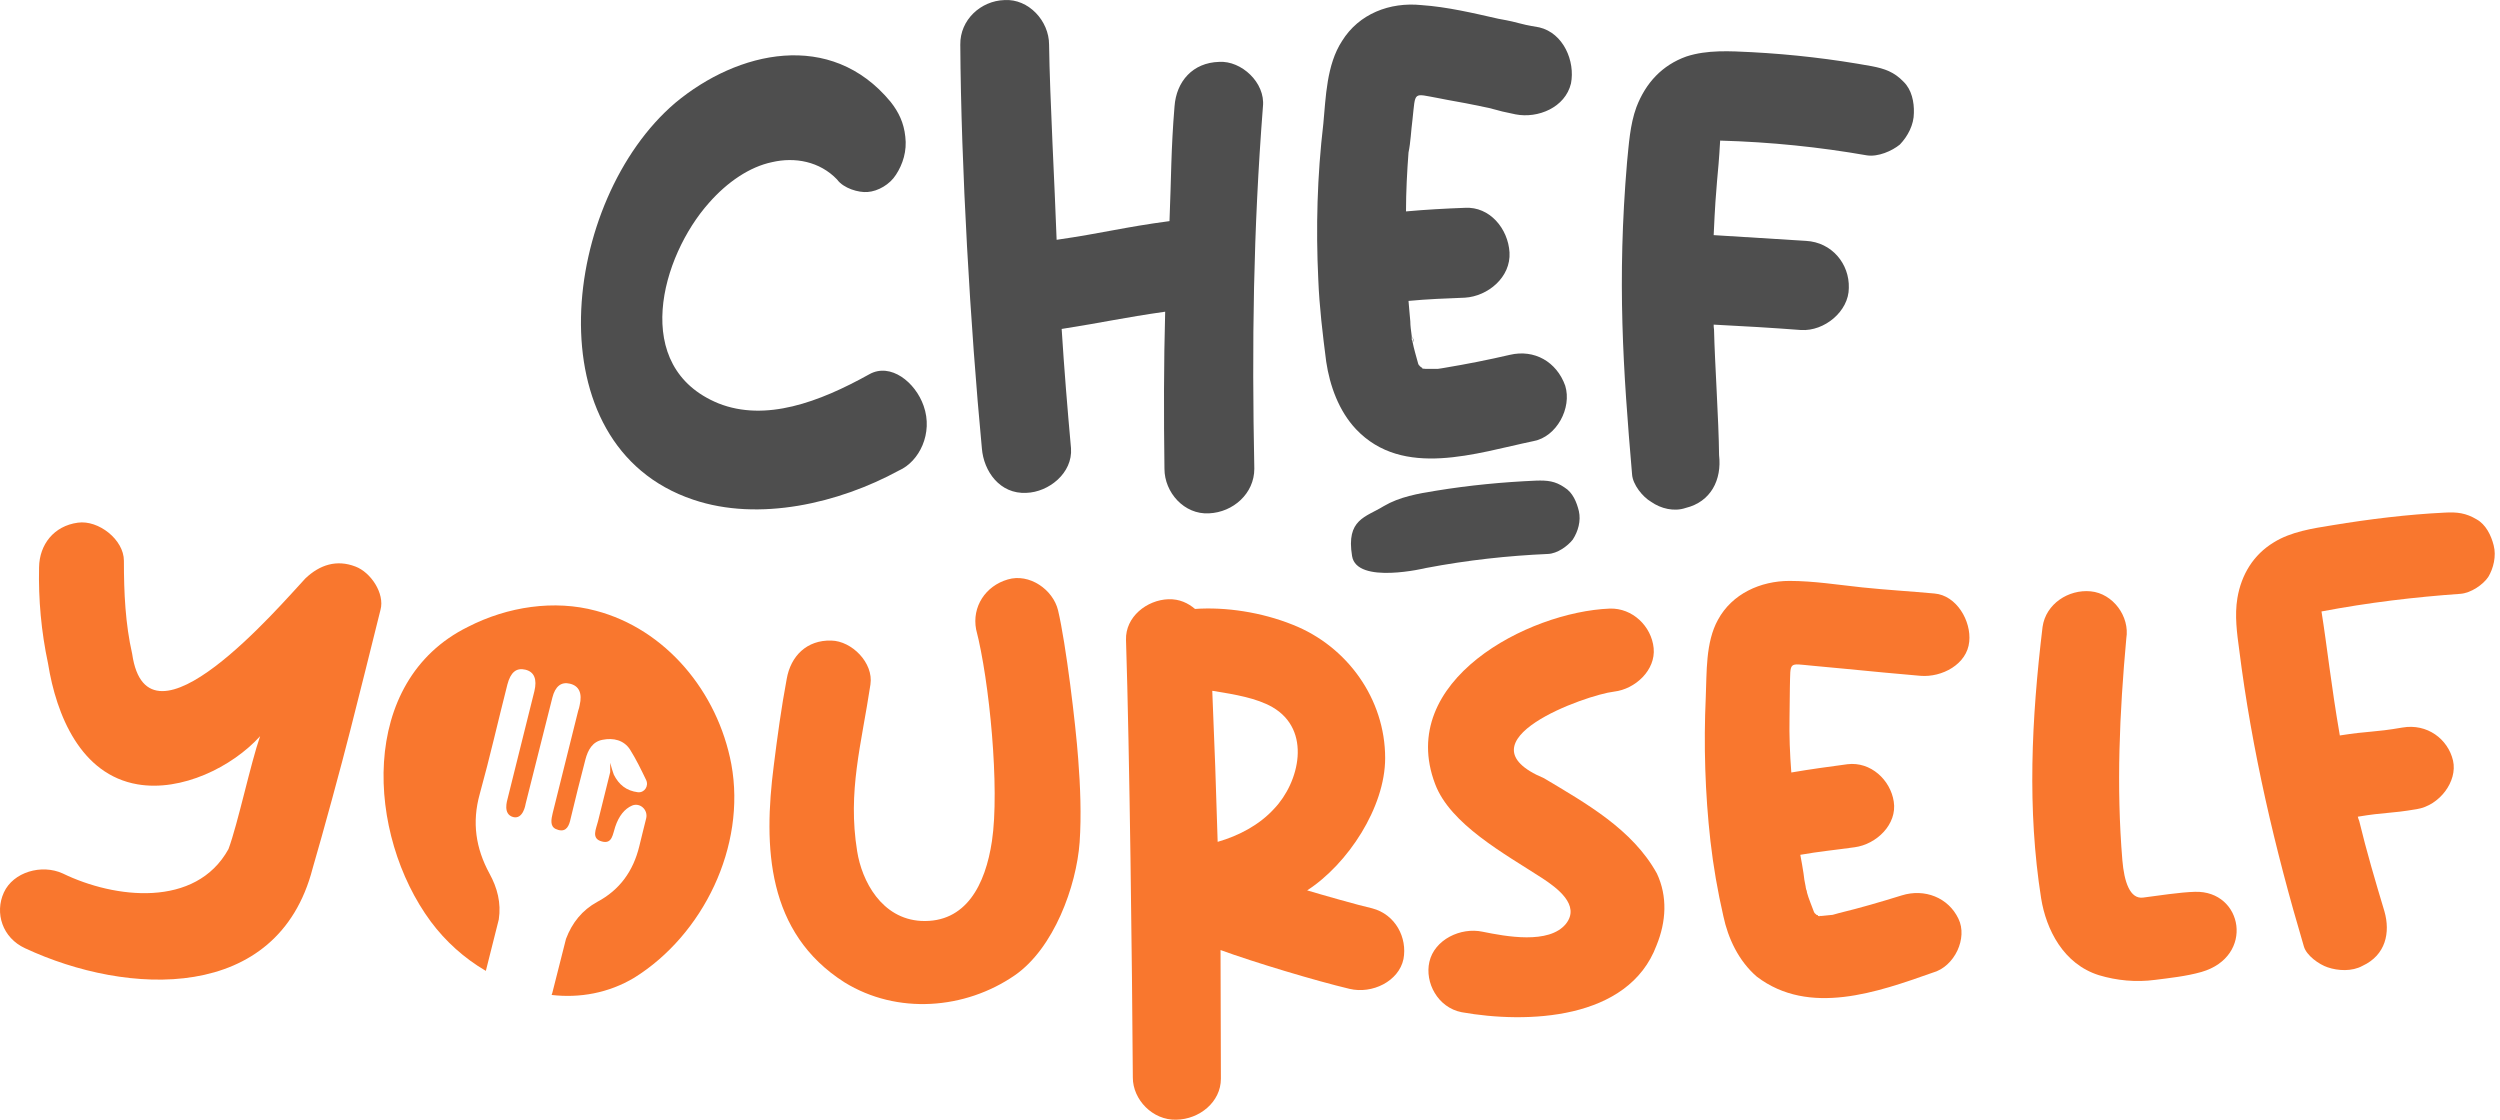
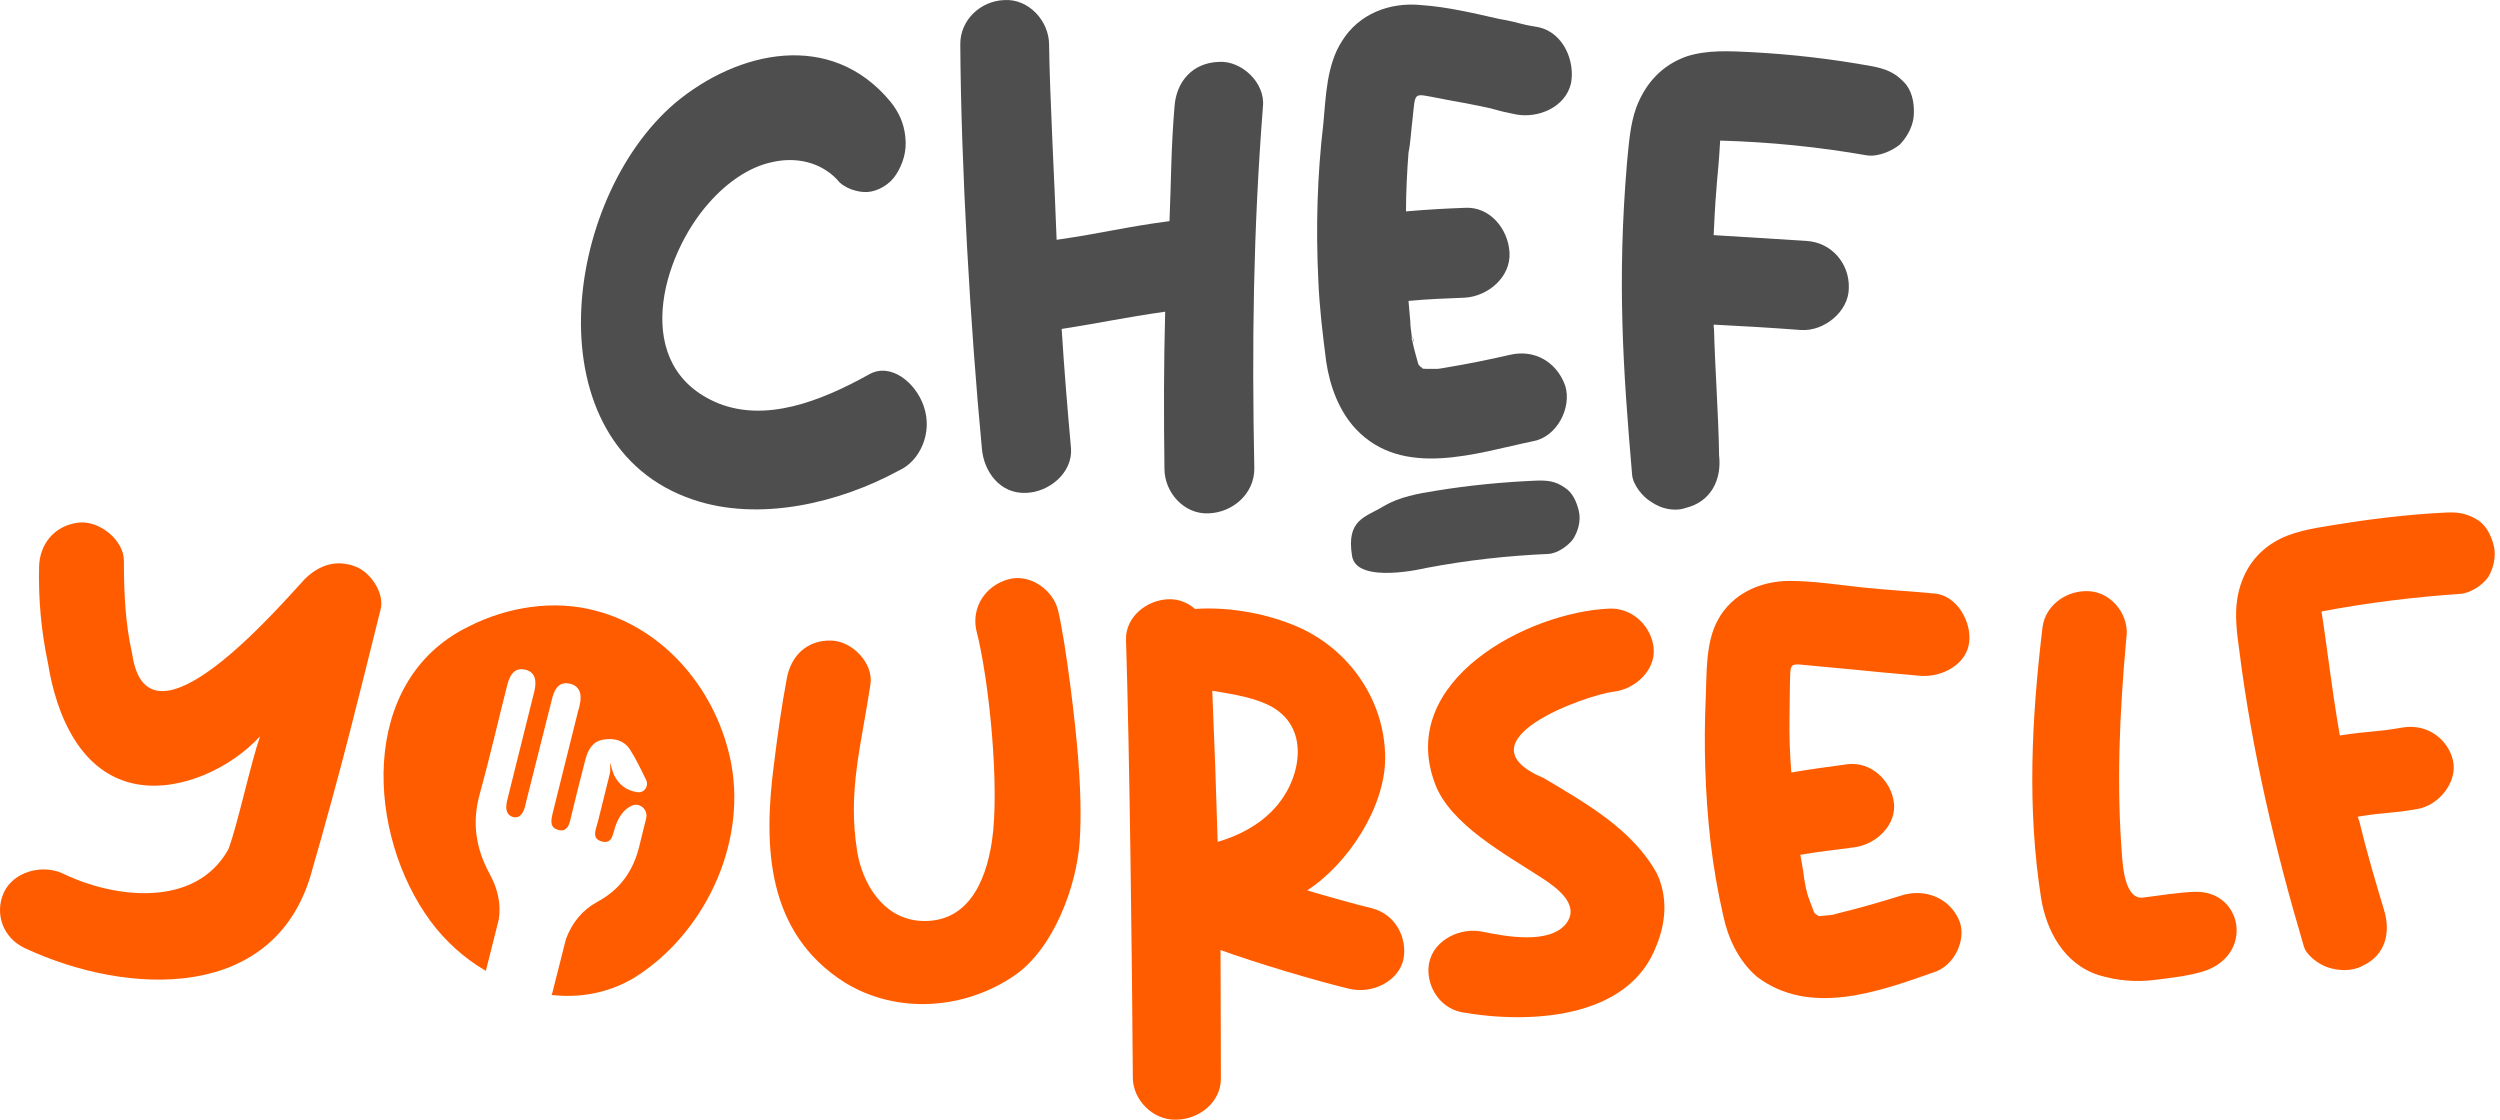
<svg xmlns="http://www.w3.org/2000/svg" width="355" height="159" viewBox="0 0 355 159" fill="none">
-   <path d="M50.463 80.446C47.809 79.425 45.41 80.191 43.369 82.13C39.745 86.01 20.962 108.059 18.768 92.849C17.798 88.562 17.594 84.223 17.594 79.63C17.594 76.618 13.97 73.811 11.061 74.219C7.641 74.679 5.599 77.333 5.548 80.548C5.446 85.142 5.855 89.684 6.824 94.227C7.998 101.577 11.469 109.998 19.533 111.376C25.76 112.448 32.957 108.926 36.938 104.537C35.611 108.314 33.773 116.991 32.446 120.564C27.802 128.985 16.267 127.607 8.917 124.034C5.906 122.656 1.873 123.83 0.546 126.739C-0.781 129.649 0.342 133.17 3.558 134.65C18.104 141.439 39.439 142.46 44.39 123.32C45.87 118.267 48.473 108.722 49.749 103.669C51.178 98.055 52.607 92.338 54.036 86.571C54.649 84.274 52.658 81.263 50.463 80.446Z" fill="#F9772E" />
-   <path d="M153.104 107.753C152.747 102.853 151.369 91.42 150.246 86.673C149.532 83.713 146.163 81.365 143.101 82.284C139.936 83.203 137.997 86.163 138.609 89.378C140.498 96.626 141.978 111.989 140.855 119.441C139.936 125.617 137.18 131.078 130.8 130.772C125.186 130.465 122.379 125.106 121.715 120.87C120.337 112.346 122.327 105.711 123.603 97.188C124.063 94.125 120.949 91.012 118.04 90.961C114.569 90.859 112.273 93.155 111.711 96.422C110.946 100.505 110.384 104.639 109.874 108.723C108.394 120.258 108.853 132.456 119.929 139.5C127.38 144.093 137.027 143.379 144.121 138.479C149.634 134.651 152.849 125.872 153.309 119.594C153.564 115.817 153.411 111.683 153.104 107.753Z" fill="#F9772E" />
-   <path d="M194.855 128.985C193.017 128.577 187.301 126.943 185.617 126.433C191.384 122.707 196.692 114.643 196.692 107.65C196.692 99.28 191.333 91.777 183.575 88.715C179.135 86.928 174.031 86.163 169.692 86.469C168.723 85.652 167.498 85.04 165.915 85.091C162.853 85.193 159.791 87.592 159.893 90.858C160.403 106.834 160.76 137.1 160.862 153.025C160.862 156.138 163.67 159.099 167.038 158.996C170.305 158.945 173.367 156.496 173.367 153.178C173.367 151.8 173.316 136.233 173.316 134.906C178.063 136.641 186.893 139.295 191.639 140.418C194.855 141.184 198.632 139.346 199.295 136.182C199.857 133.17 198.172 129.853 194.855 128.985ZM180.921 114.847C178.828 117.144 175.919 118.675 172.908 119.543C172.704 112.397 172.448 105.252 172.142 98.106H172.244C175.409 98.616 178.42 99.127 180.666 100.403C186.331 103.669 184.494 111.121 180.921 114.847Z" fill="#F9772E" />
-   <path d="M235.278 124.035C231.807 117.757 225.223 114.082 219.252 110.51C206.747 105.253 225.223 98.668 229.204 98.209C232.216 97.852 235.125 95.147 234.819 92.033C234.512 88.92 231.807 86.317 228.592 86.419C217.006 86.878 198.223 96.678 203.786 111.326C205.93 117.043 213.637 121.228 218.996 124.699C221.089 126.077 224.458 128.527 222.365 131.181C219.966 134.141 213.79 132.967 210.524 132.304C207.41 131.64 203.684 133.427 202.97 136.591C202.306 139.5 204.144 143.073 207.563 143.737C216.751 145.37 231.246 144.911 235.227 134.243C236.605 130.875 236.809 127.302 235.278 124.035Z" fill="#F9772E" />
-   <path d="M258.144 130.11C258.195 130.11 258.246 130.11 258.297 130.161C258.297 130.11 258.246 130.11 258.144 130.11ZM257.736 129.804C257.685 129.804 257.634 129.804 257.634 129.804C257.634 129.804 257.685 129.855 257.736 129.804C257.787 129.855 257.838 129.855 257.889 129.855C257.838 129.855 257.787 129.804 257.736 129.804ZM256.358 126.027C256.358 126.18 256.46 126.435 256.511 126.589C256.613 126.946 256.664 126.589 256.358 126.027ZM257.379 94.536C259.063 94.689 260.696 94.842 262.279 94.995C265.8 95.352 269.22 95.659 272.691 95.965C275.753 96.22 279.326 94.332 279.632 91.116C279.938 88.207 277.846 84.532 274.681 84.277C271.364 83.97 267.842 83.766 264.422 83.409C261.054 83.052 257.532 82.49 254.112 82.49C249.978 82.49 245.946 84.328 243.955 88.002C242.169 91.218 242.373 95.505 242.22 98.976C241.914 105.764 242.118 112.655 242.883 119.443C243.292 123.016 243.904 126.538 244.721 130.11C245.384 133.224 246.865 136.439 249.468 138.685C256.919 144.35 266.617 140.88 274.426 138.124C277.591 137.256 279.428 133.173 278.101 130.468C276.672 127.456 273.303 126.129 270.037 127.15C267.076 128.069 264.116 128.936 261.156 129.651C261.156 129.651 260.288 129.906 260.237 129.906C259.778 129.957 259.216 130.008 258.706 130.059C258.655 130.059 258.604 130.059 258.553 130.059C258.502 130.059 258.4 130.059 258.349 130.059C258.4 130.059 258.4 130.11 258.4 130.11C258.297 130.11 258.246 130.059 258.144 130.059C258.144 130.008 258.144 130.008 258.144 129.957C258.042 129.957 258.042 129.906 257.94 129.906C257.889 129.855 257.889 129.855 257.838 129.804L257.787 129.753C257.685 129.702 257.634 129.6 257.583 129.498C257.277 128.63 256.817 127.609 256.562 126.64C256.562 126.64 256.562 126.64 256.562 126.538C256.562 126.538 256.46 126.487 256.46 126.384C256.46 126.231 256.46 126.129 256.409 125.976C256.409 125.976 256.409 125.976 256.409 125.925C256.256 125.211 256.154 124.598 256.103 124.037C256.001 123.271 255.797 122.25 255.643 121.383C258.195 120.923 260.849 120.668 263.35 120.311C266.464 119.902 269.424 117.044 268.914 113.829C268.454 110.766 265.647 108.112 262.33 108.521C259.676 108.878 257.021 109.235 254.367 109.694C254.163 107.091 254.061 104.386 254.112 101.936C254.112 100.558 254.163 98.976 254.163 97.598C254.265 93.821 253.908 94.229 257.379 94.536Z" fill="#F9772E" />
-   <path d="M311.685 126.638C309.592 126.689 306.326 127.2 304.335 127.455C302.447 127.71 301.63 125.209 301.375 122.147C300.507 111.684 300.967 101.272 301.936 90.655C302.447 87.542 300.048 84.275 296.883 83.969C293.719 83.663 290.503 85.755 290.044 89.022C288.462 102.19 287.849 114.899 289.84 127.557C290.554 131.998 293.004 136.897 298.057 138.48C300.609 139.245 303.314 139.5 306.019 139.143C308.01 138.888 310.46 138.633 312.604 138.02C320.209 135.826 318.524 126.434 311.685 126.638Z" fill="#F9772E" />
-   <path d="M354.1 77.436C353.743 76.007 352.977 74.475 351.701 73.761C350.17 72.842 348.894 72.689 347.158 72.791C341.901 73.046 336.491 73.71 331.234 74.578C328.376 75.037 325.313 75.496 322.863 77.027C320.005 78.763 318.27 81.57 317.708 84.939C317.3 87.388 317.657 89.992 317.964 92.237C319.75 106.477 323.017 120.462 327.151 134.396C327.508 135.672 329.294 136.948 330.519 137.356C332 137.867 333.99 137.969 335.47 137.152C338.788 135.621 339.451 132.406 338.584 129.394C337.308 125.158 336.032 120.82 335.011 116.583C334.909 116.379 334.858 116.124 334.807 115.971C338.788 115.307 339.298 115.562 343.177 114.899C346.393 114.389 348.996 110.969 348.332 108.009C347.618 104.946 344.657 102.7 341.136 103.313C337.002 104.027 336.44 103.772 332.255 104.436C330.979 97.035 330.468 91.931 329.652 86.827C336.389 85.551 342.871 84.785 349.353 84.326C350.884 84.224 352.62 82.999 353.334 81.927C354.049 80.753 354.508 78.967 354.1 77.436Z" fill="#F9772E" />
-   <path d="M103.85 108.518C101.91 98.208 94.509 89.327 84.608 86.724C78.738 85.142 72.103 86.111 66.438 89.021C50.819 96.728 52.044 118.522 61.18 130.873C63.273 133.68 65.927 136.079 68.99 137.866L70.827 130.567C71.184 128.219 70.623 126.076 69.5 124.034C67.56 120.461 66.999 116.786 68.122 112.754C69.551 107.599 70.725 102.393 72.052 97.187C72.511 95.452 73.328 94.788 74.604 95.094C75.88 95.401 76.288 96.472 75.88 98.157C74.604 103.21 73.379 108.263 72.103 113.316C72.001 113.724 71.388 115.612 72.868 116.021C74.247 116.378 74.604 114.387 74.655 114.081C75.931 109.079 77.156 104.077 78.432 99.076C78.84 97.442 79.708 96.779 80.933 97.085C82.209 97.391 82.719 98.412 82.311 100.147C82.26 100.402 82.209 100.658 82.107 100.913C80.882 105.762 79.708 110.61 78.483 115.459C78.279 116.327 78.075 117.297 78.891 117.705C78.993 117.756 79.146 117.807 79.299 117.858C80.473 118.164 80.831 117.195 81.035 116.225C81.647 113.673 82.464 110.355 83.127 107.854C83.485 106.476 84.148 105.302 85.577 105.047C87.109 104.741 88.589 105.098 89.456 106.425C90.324 107.803 91.039 109.283 91.753 110.764C92.162 111.631 91.498 112.601 90.579 112.499C88.946 112.295 87.874 111.427 87.16 109.998C87.058 109.743 87.007 109.488 86.904 109.232C86.802 108.926 86.751 108.62 86.649 108.314C86.649 108.62 86.649 108.926 86.649 109.283C86.649 109.385 86.649 109.539 86.649 109.641C86.139 111.682 85.424 114.541 84.914 116.633C84.659 117.705 83.893 119.083 85.475 119.491C86.956 119.9 87.007 118.42 87.364 117.399C87.874 115.868 88.691 114.847 89.763 114.387C90.885 113.928 92.059 115 91.753 116.225C91.447 117.501 91.09 118.828 90.783 120.155C89.916 123.728 87.976 126.382 84.812 128.066C82.668 129.24 81.239 131.026 80.371 133.323L78.432 140.979C78.381 141.081 78.381 141.183 78.33 141.285C82.311 141.745 86.394 141.03 90.069 138.835C99.817 132.762 105.993 120.206 103.85 108.518Z" fill="#F9772E" />
+   <path d="M50.463 80.446C47.809 79.425 45.41 80.191 43.369 82.13C39.745 86.01 20.962 108.059 18.768 92.849C17.798 88.562 17.594 84.223 17.594 79.63C17.594 76.618 13.97 73.811 11.061 74.219C7.641 74.679 5.599 77.333 5.548 80.548C5.446 85.142 5.855 89.684 6.824 94.227C7.998 101.577 11.469 109.998 19.533 111.376C25.76 112.448 32.957 108.926 36.938 104.537C35.611 108.314 33.773 116.991 32.446 120.564C27.802 128.985 16.267 127.607 8.917 124.034C5.906 122.656 1.873 123.83 0.546 126.739C-0.781 129.649 0.342 133.17 3.558 134.65C18.104 141.439 39.439 142.46 44.39 123.32C45.87 118.267 48.473 108.722 49.749 103.669C51.178 98.055 52.607 92.338 54.036 86.571C54.649 84.274 52.658 81.263 50.463 80.446Z" fill="#FF5C00" />
+   <path d="M153.104 107.753C152.747 102.853 151.369 91.42 150.246 86.673C149.532 83.713 146.163 81.365 143.101 82.284C139.936 83.203 137.997 86.163 138.609 89.378C140.498 96.626 141.978 111.989 140.855 119.441C139.936 125.617 137.18 131.078 130.8 130.772C125.186 130.465 122.379 125.106 121.715 120.87C120.337 112.346 122.327 105.711 123.603 97.188C124.063 94.125 120.949 91.012 118.04 90.961C114.569 90.859 112.273 93.155 111.711 96.422C110.946 100.505 110.384 104.639 109.874 108.723C108.394 120.258 108.853 132.456 119.929 139.5C127.38 144.093 137.027 143.379 144.121 138.479C149.634 134.651 152.849 125.872 153.309 119.594C153.564 115.817 153.411 111.683 153.104 107.753Z" fill="#FF5C00" />
+   <path d="M194.855 128.985C193.017 128.577 187.301 126.943 185.617 126.433C191.384 122.707 196.692 114.643 196.692 107.65C196.692 99.28 191.333 91.777 183.575 88.715C179.135 86.928 174.031 86.163 169.692 86.469C168.723 85.652 167.498 85.04 165.915 85.091C162.853 85.193 159.791 87.592 159.893 90.858C160.403 106.834 160.76 137.1 160.862 153.025C160.862 156.138 163.67 159.099 167.038 158.996C170.305 158.945 173.367 156.496 173.367 153.178C173.367 151.8 173.316 136.233 173.316 134.906C178.063 136.641 186.893 139.295 191.639 140.418C194.855 141.184 198.632 139.346 199.295 136.182C199.857 133.17 198.172 129.853 194.855 128.985ZM180.921 114.847C178.828 117.144 175.919 118.675 172.908 119.543C172.704 112.397 172.448 105.252 172.142 98.106H172.244C175.409 98.616 178.42 99.127 180.666 100.403C186.331 103.669 184.494 111.121 180.921 114.847Z" fill="#FF5C00" />
+   <path d="M235.278 124.035C231.807 117.757 225.223 114.082 219.252 110.51C206.747 105.253 225.223 98.668 229.204 98.209C232.216 97.852 235.125 95.147 234.819 92.033C234.512 88.92 231.807 86.317 228.592 86.419C217.006 86.878 198.223 96.678 203.786 111.326C205.93 117.043 213.637 121.228 218.996 124.699C221.089 126.077 224.458 128.527 222.365 131.181C219.966 134.141 213.79 132.967 210.524 132.304C207.41 131.64 203.684 133.427 202.97 136.591C202.306 139.5 204.144 143.073 207.563 143.737C216.751 145.37 231.246 144.911 235.227 134.243C236.605 130.875 236.809 127.302 235.278 124.035Z" fill="#FF5C00" />
+   <path d="M258.144 130.11C258.195 130.11 258.246 130.11 258.297 130.161C258.297 130.11 258.246 130.11 258.144 130.11ZM257.736 129.804C257.685 129.804 257.634 129.804 257.634 129.804C257.634 129.804 257.685 129.855 257.736 129.804C257.787 129.855 257.838 129.855 257.889 129.855C257.838 129.855 257.787 129.804 257.736 129.804ZM256.358 126.027C256.358 126.18 256.46 126.435 256.511 126.589C256.613 126.946 256.664 126.589 256.358 126.027ZM257.379 94.536C259.063 94.689 260.696 94.842 262.279 94.995C265.8 95.352 269.22 95.659 272.691 95.965C275.753 96.22 279.326 94.332 279.632 91.116C279.938 88.207 277.846 84.532 274.681 84.277C271.364 83.97 267.842 83.766 264.422 83.409C261.054 83.052 257.532 82.49 254.112 82.49C249.978 82.49 245.946 84.328 243.955 88.002C242.169 91.218 242.373 95.505 242.22 98.976C241.914 105.764 242.118 112.655 242.883 119.443C243.292 123.016 243.904 126.538 244.721 130.11C245.384 133.224 246.865 136.439 249.468 138.685C256.919 144.35 266.617 140.88 274.426 138.124C277.591 137.256 279.428 133.173 278.101 130.468C276.672 127.456 273.303 126.129 270.037 127.15C267.076 128.069 264.116 128.936 261.156 129.651C261.156 129.651 260.288 129.906 260.237 129.906C259.778 129.957 259.216 130.008 258.706 130.059C258.655 130.059 258.604 130.059 258.553 130.059C258.502 130.059 258.4 130.059 258.349 130.059C258.4 130.059 258.4 130.11 258.4 130.11C258.297 130.11 258.246 130.059 258.144 130.059C258.144 130.008 258.144 130.008 258.144 129.957C258.042 129.957 258.042 129.906 257.94 129.906C257.889 129.855 257.889 129.855 257.838 129.804L257.787 129.753C257.685 129.702 257.634 129.6 257.583 129.498C257.277 128.63 256.817 127.609 256.562 126.64C256.562 126.64 256.562 126.64 256.562 126.538C256.562 126.538 256.46 126.487 256.46 126.384C256.46 126.231 256.46 126.129 256.409 125.976C256.409 125.976 256.409 125.976 256.409 125.925C256.256 125.211 256.154 124.598 256.103 124.037C256.001 123.271 255.797 122.25 255.643 121.383C258.195 120.923 260.849 120.668 263.35 120.311C266.464 119.902 269.424 117.044 268.914 113.829C268.454 110.766 265.647 108.112 262.33 108.521C259.676 108.878 257.021 109.235 254.367 109.694C254.163 107.091 254.061 104.386 254.112 101.936C254.112 100.558 254.163 98.976 254.163 97.598C254.265 93.821 253.908 94.229 257.379 94.536Z" fill="#FF5C00" />
+   <path d="M311.685 126.638C309.592 126.689 306.326 127.2 304.335 127.455C302.447 127.71 301.63 125.209 301.375 122.147C300.507 111.684 300.967 101.272 301.936 90.655C302.447 87.542 300.048 84.275 296.883 83.969C293.719 83.663 290.503 85.755 290.044 89.022C288.462 102.19 287.849 114.899 289.84 127.557C290.554 131.998 293.004 136.897 298.057 138.48C300.609 139.245 303.314 139.5 306.019 139.143C308.01 138.888 310.46 138.633 312.604 138.02C320.209 135.826 318.524 126.434 311.685 126.638Z" fill="#FF5C00" />
+   <path d="M354.1 77.436C353.743 76.007 352.977 74.475 351.701 73.761C350.17 72.842 348.894 72.689 347.158 72.791C341.901 73.046 336.491 73.71 331.234 74.578C328.376 75.037 325.313 75.496 322.863 77.027C320.005 78.763 318.27 81.57 317.708 84.939C317.3 87.388 317.657 89.992 317.964 92.237C319.75 106.477 323.017 120.462 327.151 134.396C327.508 135.672 329.294 136.948 330.519 137.356C332 137.867 333.99 137.969 335.47 137.152C338.788 135.621 339.451 132.406 338.584 129.394C337.308 125.158 336.032 120.82 335.011 116.583C334.909 116.379 334.858 116.124 334.807 115.971C338.788 115.307 339.298 115.562 343.177 114.899C346.393 114.389 348.996 110.969 348.332 108.009C347.618 104.946 344.657 102.7 341.136 103.313C337.002 104.027 336.44 103.772 332.255 104.436C330.979 97.035 330.468 91.931 329.652 86.827C336.389 85.551 342.871 84.785 349.353 84.326C350.884 84.224 352.62 82.999 353.334 81.927C354.049 80.753 354.508 78.967 354.1 77.436Z" fill="#FF5C00" />
+   <path d="M103.85 108.518C101.91 98.208 94.509 89.327 84.608 86.724C78.738 85.142 72.103 86.111 66.438 89.021C50.819 96.728 52.044 118.522 61.18 130.873C63.273 133.68 65.927 136.079 68.99 137.866L70.827 130.567C71.184 128.219 70.623 126.076 69.5 124.034C67.56 120.461 66.999 116.786 68.122 112.754C69.551 107.599 70.725 102.393 72.052 97.187C72.511 95.452 73.328 94.788 74.604 95.094C75.88 95.401 76.288 96.472 75.88 98.157C74.604 103.21 73.379 108.263 72.103 113.316C72.001 113.724 71.388 115.612 72.868 116.021C74.247 116.378 74.604 114.387 74.655 114.081C75.931 109.079 77.156 104.077 78.432 99.076C78.84 97.442 79.708 96.779 80.933 97.085C82.209 97.391 82.719 98.412 82.311 100.147C82.26 100.402 82.209 100.658 82.107 100.913C80.882 105.762 79.708 110.61 78.483 115.459C78.279 116.327 78.075 117.297 78.891 117.705C78.993 117.756 79.146 117.807 79.299 117.858C80.473 118.164 80.831 117.195 81.035 116.225C81.647 113.673 82.464 110.355 83.127 107.854C83.485 106.476 84.148 105.302 85.577 105.047C87.109 104.741 88.589 105.098 89.456 106.425C90.324 107.803 91.039 109.283 91.753 110.764C92.162 111.631 91.498 112.601 90.579 112.499C88.946 112.295 87.874 111.427 87.16 109.998C87.058 109.743 87.007 109.488 86.904 109.232C86.802 108.926 86.751 108.62 86.649 108.314C86.649 108.62 86.649 108.926 86.649 109.283C86.649 109.385 86.649 109.539 86.649 109.641C86.139 111.682 85.424 114.541 84.914 116.633C84.659 117.705 83.893 119.083 85.475 119.491C86.956 119.9 87.007 118.42 87.364 117.399C87.874 115.868 88.691 114.847 89.763 114.387C90.885 113.928 92.059 115 91.753 116.225C91.447 117.501 91.09 118.828 90.783 120.155C89.916 123.728 87.976 126.382 84.812 128.066C82.668 129.24 81.239 131.026 80.371 133.323L78.432 140.979C78.381 141.081 78.381 141.183 78.33 141.285C82.311 141.745 86.394 141.03 90.069 138.835C99.817 132.762 105.993 120.206 103.85 108.518Z" fill="#FF5C00" />
  <path d="M131.156 57.633C129.982 54.265 126.46 51.458 123.449 53.142C116.303 57.123 108.698 59.93 102.012 57.276C89.457 52.121 93.897 36.401 100.685 28.796C103.288 25.836 106.453 23.692 109.617 23.028C112.884 22.263 116.405 22.926 118.855 25.478C119.774 26.754 121.918 27.367 123.194 27.265C124.674 27.163 126.358 26.193 127.226 24.815C128.196 23.335 128.808 21.446 128.553 19.405C128.349 17.465 127.634 15.934 126.46 14.454C117.988 4.195 104.768 7.206 95.888 14.607C79.759 28.337 75.472 63.248 98.439 70.955C107.78 74.119 119.111 71.465 127.634 66.82C130.544 65.544 132.534 61.512 131.156 57.633Z" fill="#4E4E4E" />
  <path d="M173.111 8.788C169.385 8.89 167.037 11.544 166.782 15.117C166.272 21.293 166.323 25.223 166.068 31.399C159.535 32.267 156.727 33.083 150.041 34.053C149.786 26.652 149.071 13.79 148.969 6.338C148.969 2.97 146.06 -0.195 142.64 0.009C139.272 0.111 136.311 2.817 136.362 6.338C136.465 23.641 137.792 46.456 139.425 63.656C139.68 66.922 141.977 70.189 145.754 69.985C148.918 69.883 152.338 67.178 152.083 63.656C151.572 57.991 151.113 52.376 150.756 46.711C156.931 45.741 159.381 45.129 165.455 44.261C165.251 51.662 165.251 59.062 165.353 66.565C165.353 69.934 168.16 73.098 171.682 72.894C175.102 72.741 178.113 70.087 178.113 66.565C177.756 48.65 177.96 32.93 179.338 15.117C179.695 11.748 176.276 8.584 173.111 8.788Z" fill="#4E4E4E" />
  <path d="M202.612 52.428C202.663 52.478 202.765 52.478 202.765 52.478C202.816 52.478 202.714 52.478 202.612 52.428ZM201.949 52.325H202C202.051 52.325 202.051 52.325 202.102 52.376C202.102 52.325 202.051 52.325 201.949 52.325ZM201.642 51.968C201.54 51.917 201.54 51.917 201.54 51.917C201.54 51.917 201.591 52.019 201.642 51.968C201.693 52.019 201.744 52.019 201.796 52.019C201.744 52.019 201.693 51.968 201.642 51.968ZM200.571 47.783C200.571 47.987 200.673 48.242 200.673 48.395C200.724 48.753 200.826 48.446 200.571 47.783ZM200.571 17.006C201.03 12.872 200.571 13.28 204.296 13.944C206.032 14.301 207.716 14.556 209.4 14.913C213.126 15.628 211.646 15.526 215.219 16.24C218.383 16.853 222.262 15.271 223.079 11.851C223.692 8.686 222.007 4.705 218.588 3.889C214.964 3.276 216.444 3.327 212.769 2.664C209.145 1.847 205.521 0.979 201.847 0.724C197.355 0.265 192.966 1.949 190.567 5.828C188.372 9.197 188.27 13.79 187.913 17.567C187.045 24.968 186.841 32.318 187.198 39.719C187.351 43.598 187.811 47.374 188.321 51.356C188.831 54.775 190.107 58.348 192.557 60.951C199.244 67.995 209.656 64.32 217.771 62.635C221.038 62.023 223.232 57.94 222.262 54.775C221.038 51.356 217.873 49.569 214.402 50.386C211.34 51.1 208.227 51.713 205.164 52.223C205.164 52.223 204.296 52.376 204.194 52.376H202.408C202.306 52.376 202.255 52.376 202.153 52.325C202.204 52.325 202.204 52.376 202.204 52.376C202.153 52.376 202.051 52.325 202 52.325H201.949V52.223C201.847 52.223 201.847 52.121 201.744 52.121C201.693 52.07 201.693 52.07 201.642 52.019L201.591 51.968C201.489 51.866 201.438 51.815 201.387 51.662C201.132 50.692 200.775 49.569 200.571 48.497C200.571 48.497 200.571 48.497 200.571 48.395C200.571 48.395 200.468 48.293 200.468 48.191V47.732C200.366 46.915 200.264 46.303 200.264 45.639C200.162 44.772 200.111 43.7 200.009 42.73C202.663 42.475 205.368 42.373 208.022 42.27C211.289 42.066 214.555 39.361 214.351 35.84C214.147 32.471 211.544 29.306 208.022 29.511C205.215 29.613 202.459 29.766 199.652 30.021C199.652 27.214 199.805 24.356 200.009 21.651C200.315 20.221 200.366 18.537 200.571 17.006Z" fill="#4E4E4E" />
  <path d="M270.291 11.594C268.964 10.216 267.637 9.757 265.8 9.4C260.185 8.379 254.52 7.715 248.752 7.409C245.69 7.256 242.423 7.052 239.463 8.022C236.043 9.247 233.696 11.748 232.369 15.218C231.45 17.719 231.297 20.526 231.041 23.027C229.612 39.922 230.48 52.477 231.756 67.381C231.858 68.81 233.236 70.545 234.461 71.26C235.839 72.23 237.728 72.689 239.361 72.128C242.934 71.26 244.516 68.147 244.108 64.625C244.057 59.572 243.495 51.508 243.393 46.812C243.342 46.557 243.342 46.25 243.342 46.097C247.476 46.301 251.713 46.557 255.745 46.863C259.062 47.067 262.533 44.209 262.533 40.891C262.635 37.472 260.134 34.409 256.459 34.205C252.121 33.95 247.731 33.644 243.342 33.388C243.699 25.273 243.955 25.528 244.261 19.965C251.508 20.169 258.348 20.884 265.085 22.058C266.667 22.313 268.658 21.445 269.781 20.526C270.904 19.352 271.771 17.719 271.771 16.035C271.822 14.504 271.465 12.717 270.291 11.594Z" fill="#4E4E4E" />
  <path d="M224.201 72.587C223.895 71.311 223.334 69.933 222.16 69.219C220.833 68.3 219.71 68.198 218.128 68.249C213.381 68.453 208.634 68.912 203.939 69.678C201.387 70.086 198.733 70.546 196.487 71.873C193.935 73.455 191.128 73.71 191.995 78.967C192.659 83.05 202.509 80.652 202.509 80.652C208.43 79.529 214.096 78.916 219.812 78.661C221.139 78.61 222.619 77.538 223.334 76.62C224.099 75.446 224.508 73.965 224.201 72.587Z" fill="#4E4E4E" />
</svg>
